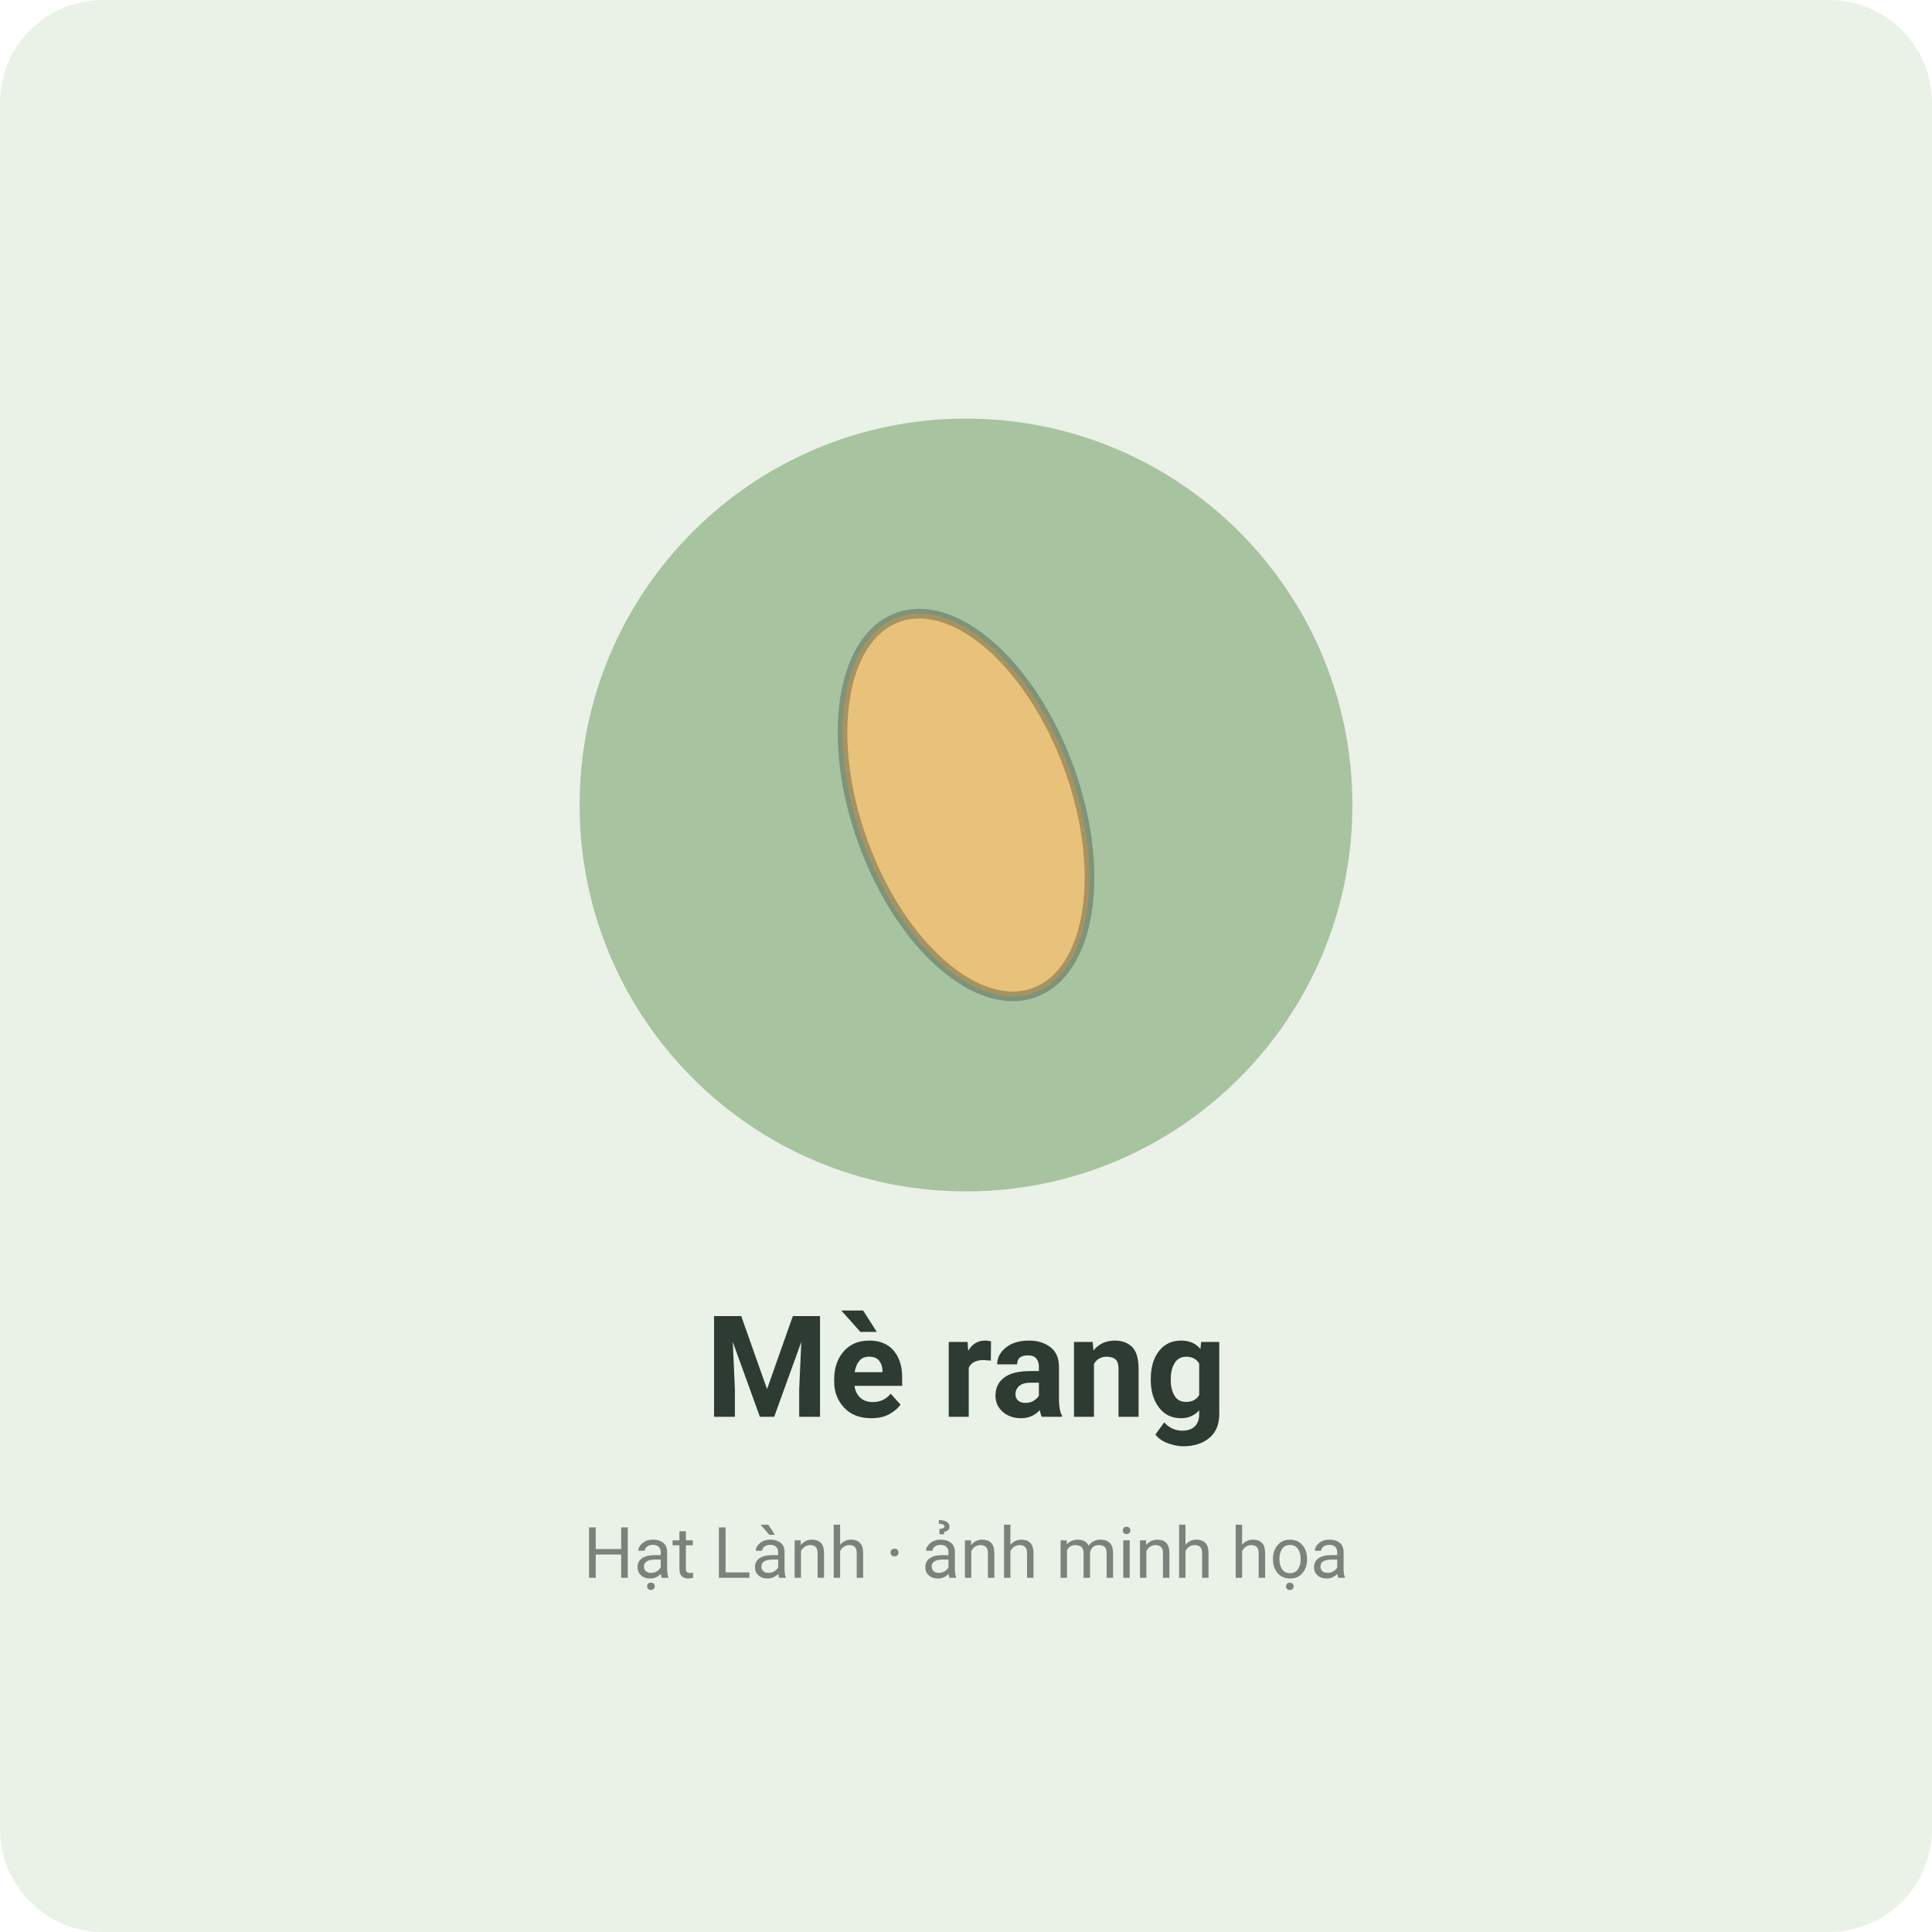
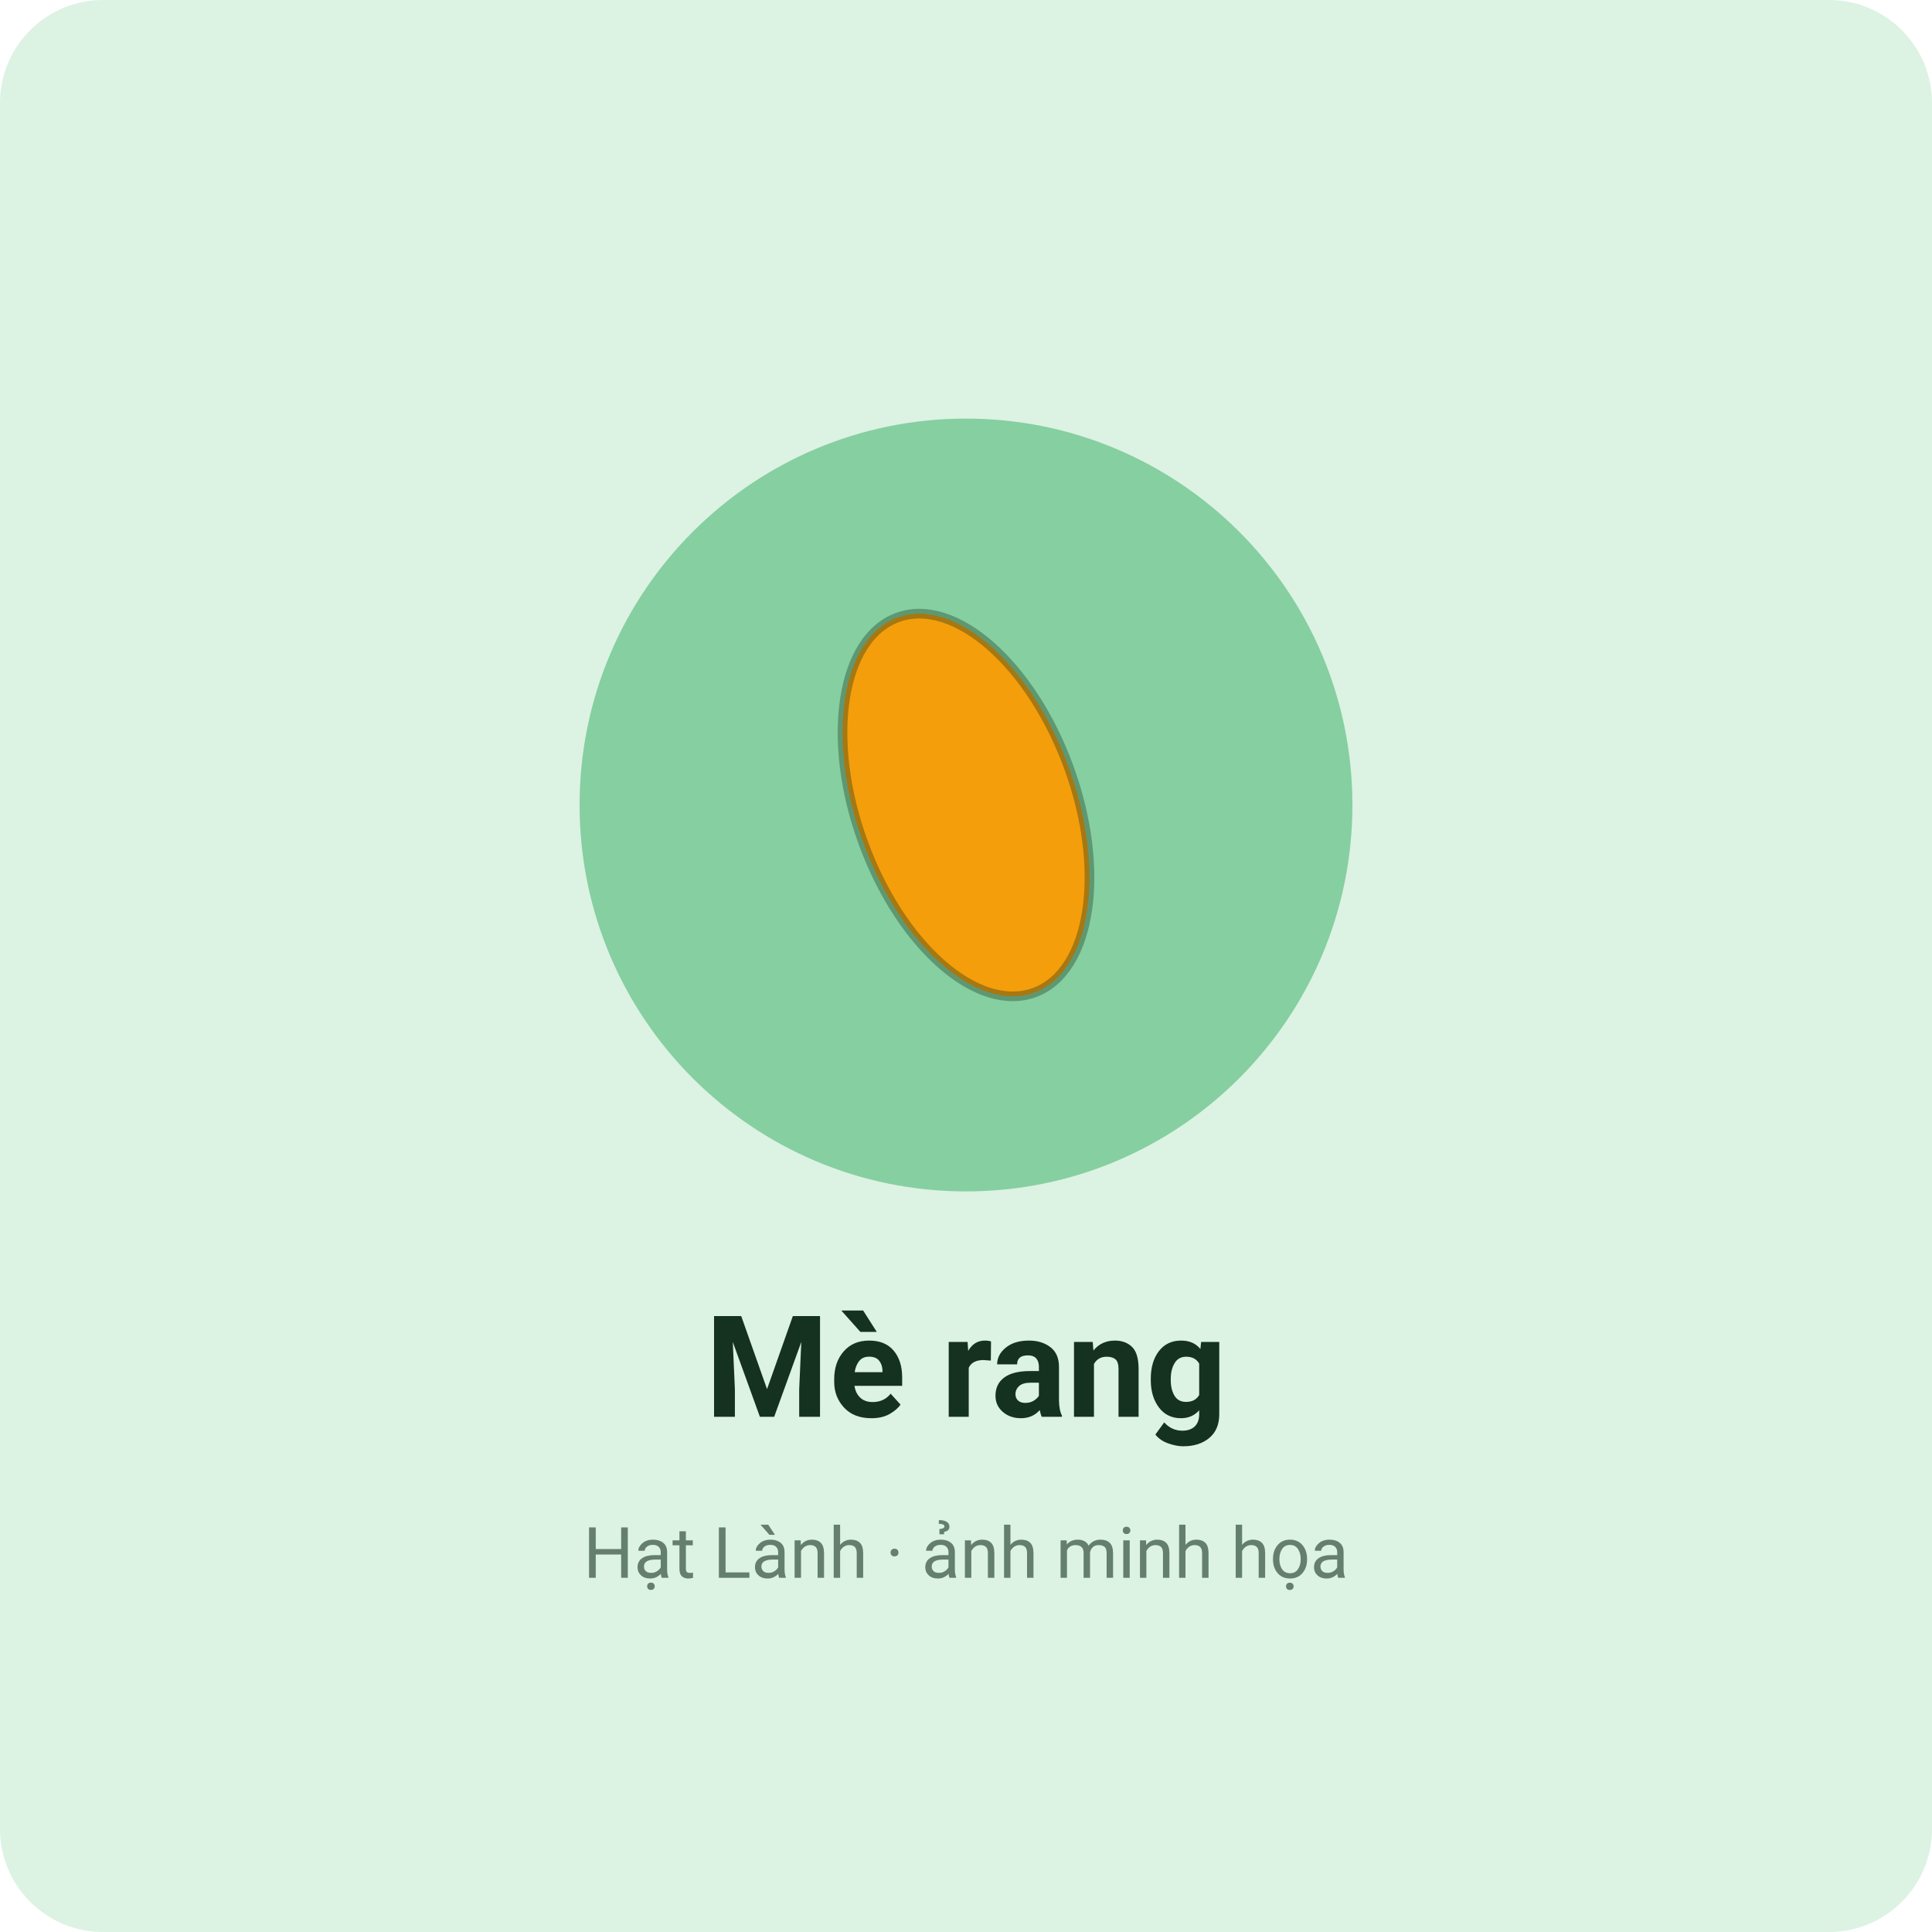
<svg xmlns="http://www.w3.org/2000/svg" width="600" height="600" viewBox="0 0 600 600" role="img" aria-label="Mè rang">
-   <rect width="600" height="600" rx="32" fill="#EAF1E6" />
-   <circle cx="300" cy="250" r="120" fill="#A8C3A0" />
-   <ellipse cx="300" cy="250" rx="34" ry="62" fill="#E8C27A" transform="rotate(-20 300 250)" />
-   <ellipse cx="300" cy="250" rx="34" ry="62" fill="none" stroke="#2E3B33" stroke-width="3" opacity="0.35" transform="rotate(-20 300 250)" />
-   <text x="300" y="440" text-anchor="middle" font-family="system-ui, -apple-system, 'Segoe UI', Roboto, sans-serif" font-size="44" font-weight="600" fill="#2E3B33">Mè rang</text>
-   <text x="300" y="490" text-anchor="middle" font-family="system-ui, -apple-system, 'Segoe UI', Roboto, sans-serif" font-size="22" fill="#2E3B33" opacity="0.6">Hạt Lành · ảnh minh họa</text>
+   <rect width="600" height="600" rx="32" fill="#DCF2E3" />
+   <circle cx="300" cy="250" r="120" fill="#86CFA0" />
+   <ellipse cx="300" cy="250" rx="34" ry="62" fill="#F59E0B" transform="rotate(-20 300 250)" />
+   <ellipse cx="300" cy="250" rx="34" ry="62" fill="none" stroke="#14321F" stroke-width="3" opacity="0.35" transform="rotate(-20 300 250)" />
+   <text x="300" y="440" text-anchor="middle" font-family="system-ui, -apple-system, 'Segoe UI', Roboto, sans-serif" font-size="44" font-weight="600" fill="#14321F">Mè rang</text>
+   <text x="300" y="490" text-anchor="middle" font-family="system-ui, -apple-system, 'Segoe UI', Roboto, sans-serif" font-size="22" fill="#14321F" opacity="0.6">Hạt Lành · ảnh minh họa</text>
</svg>
